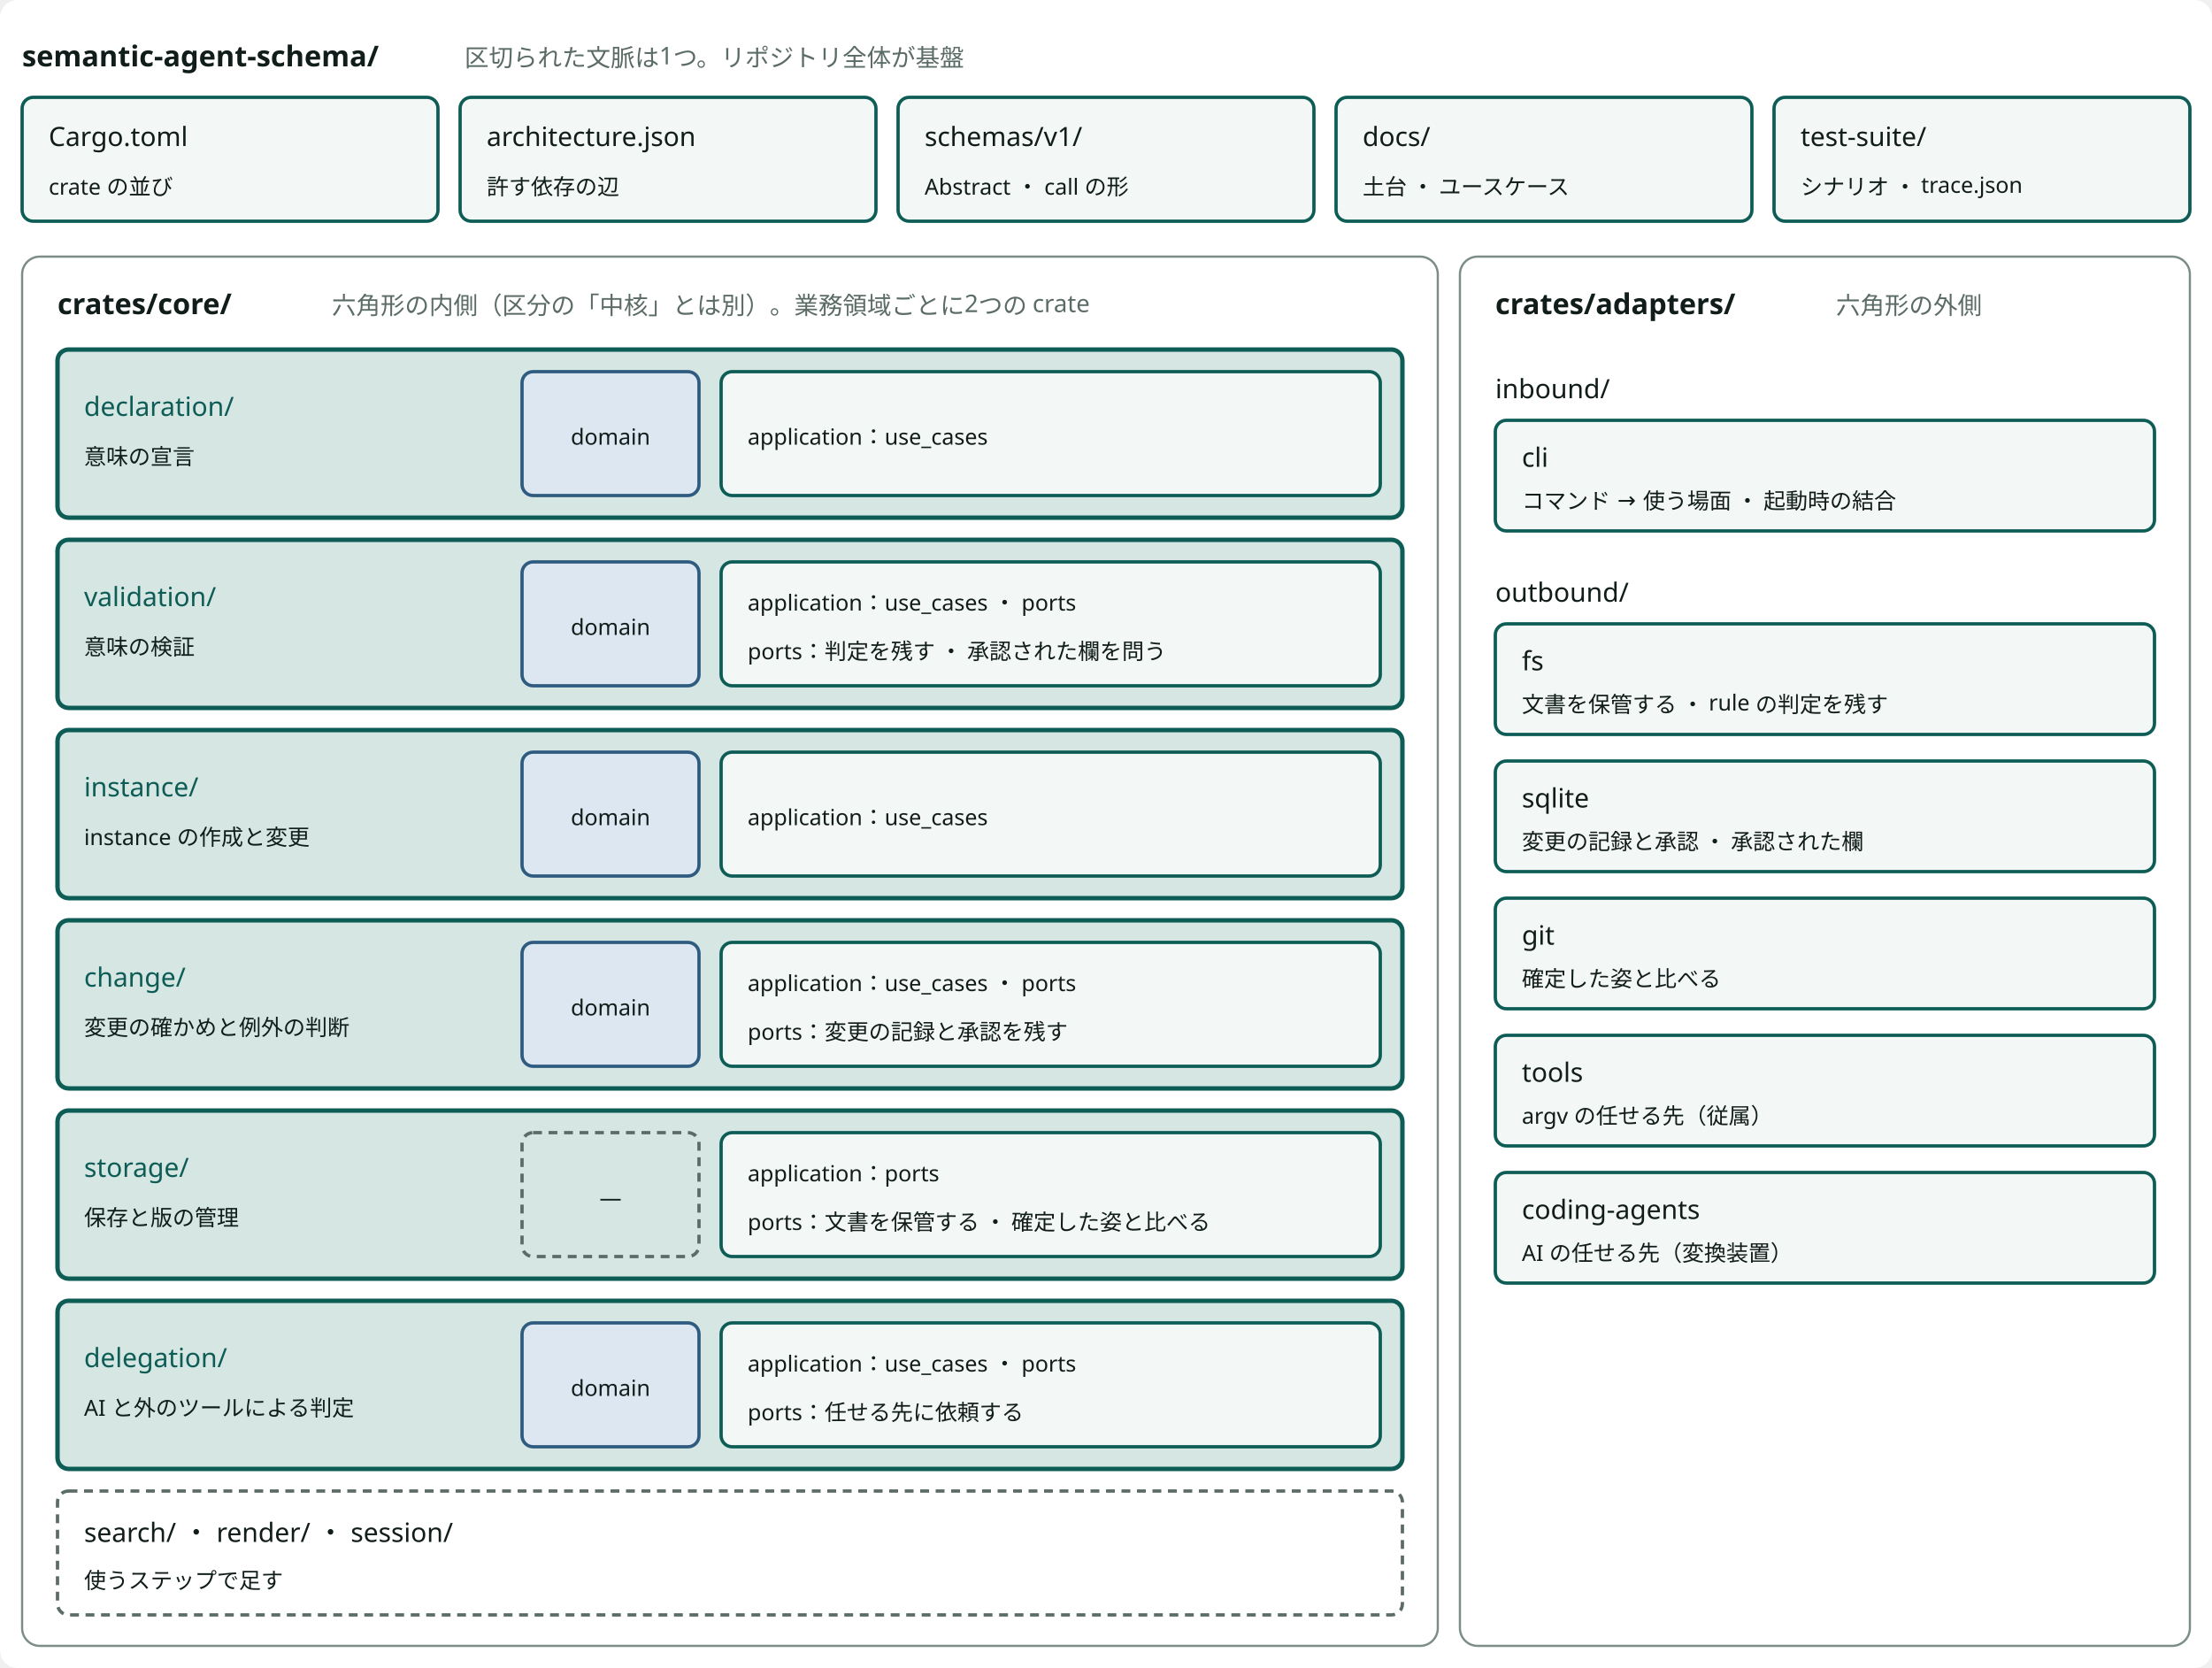
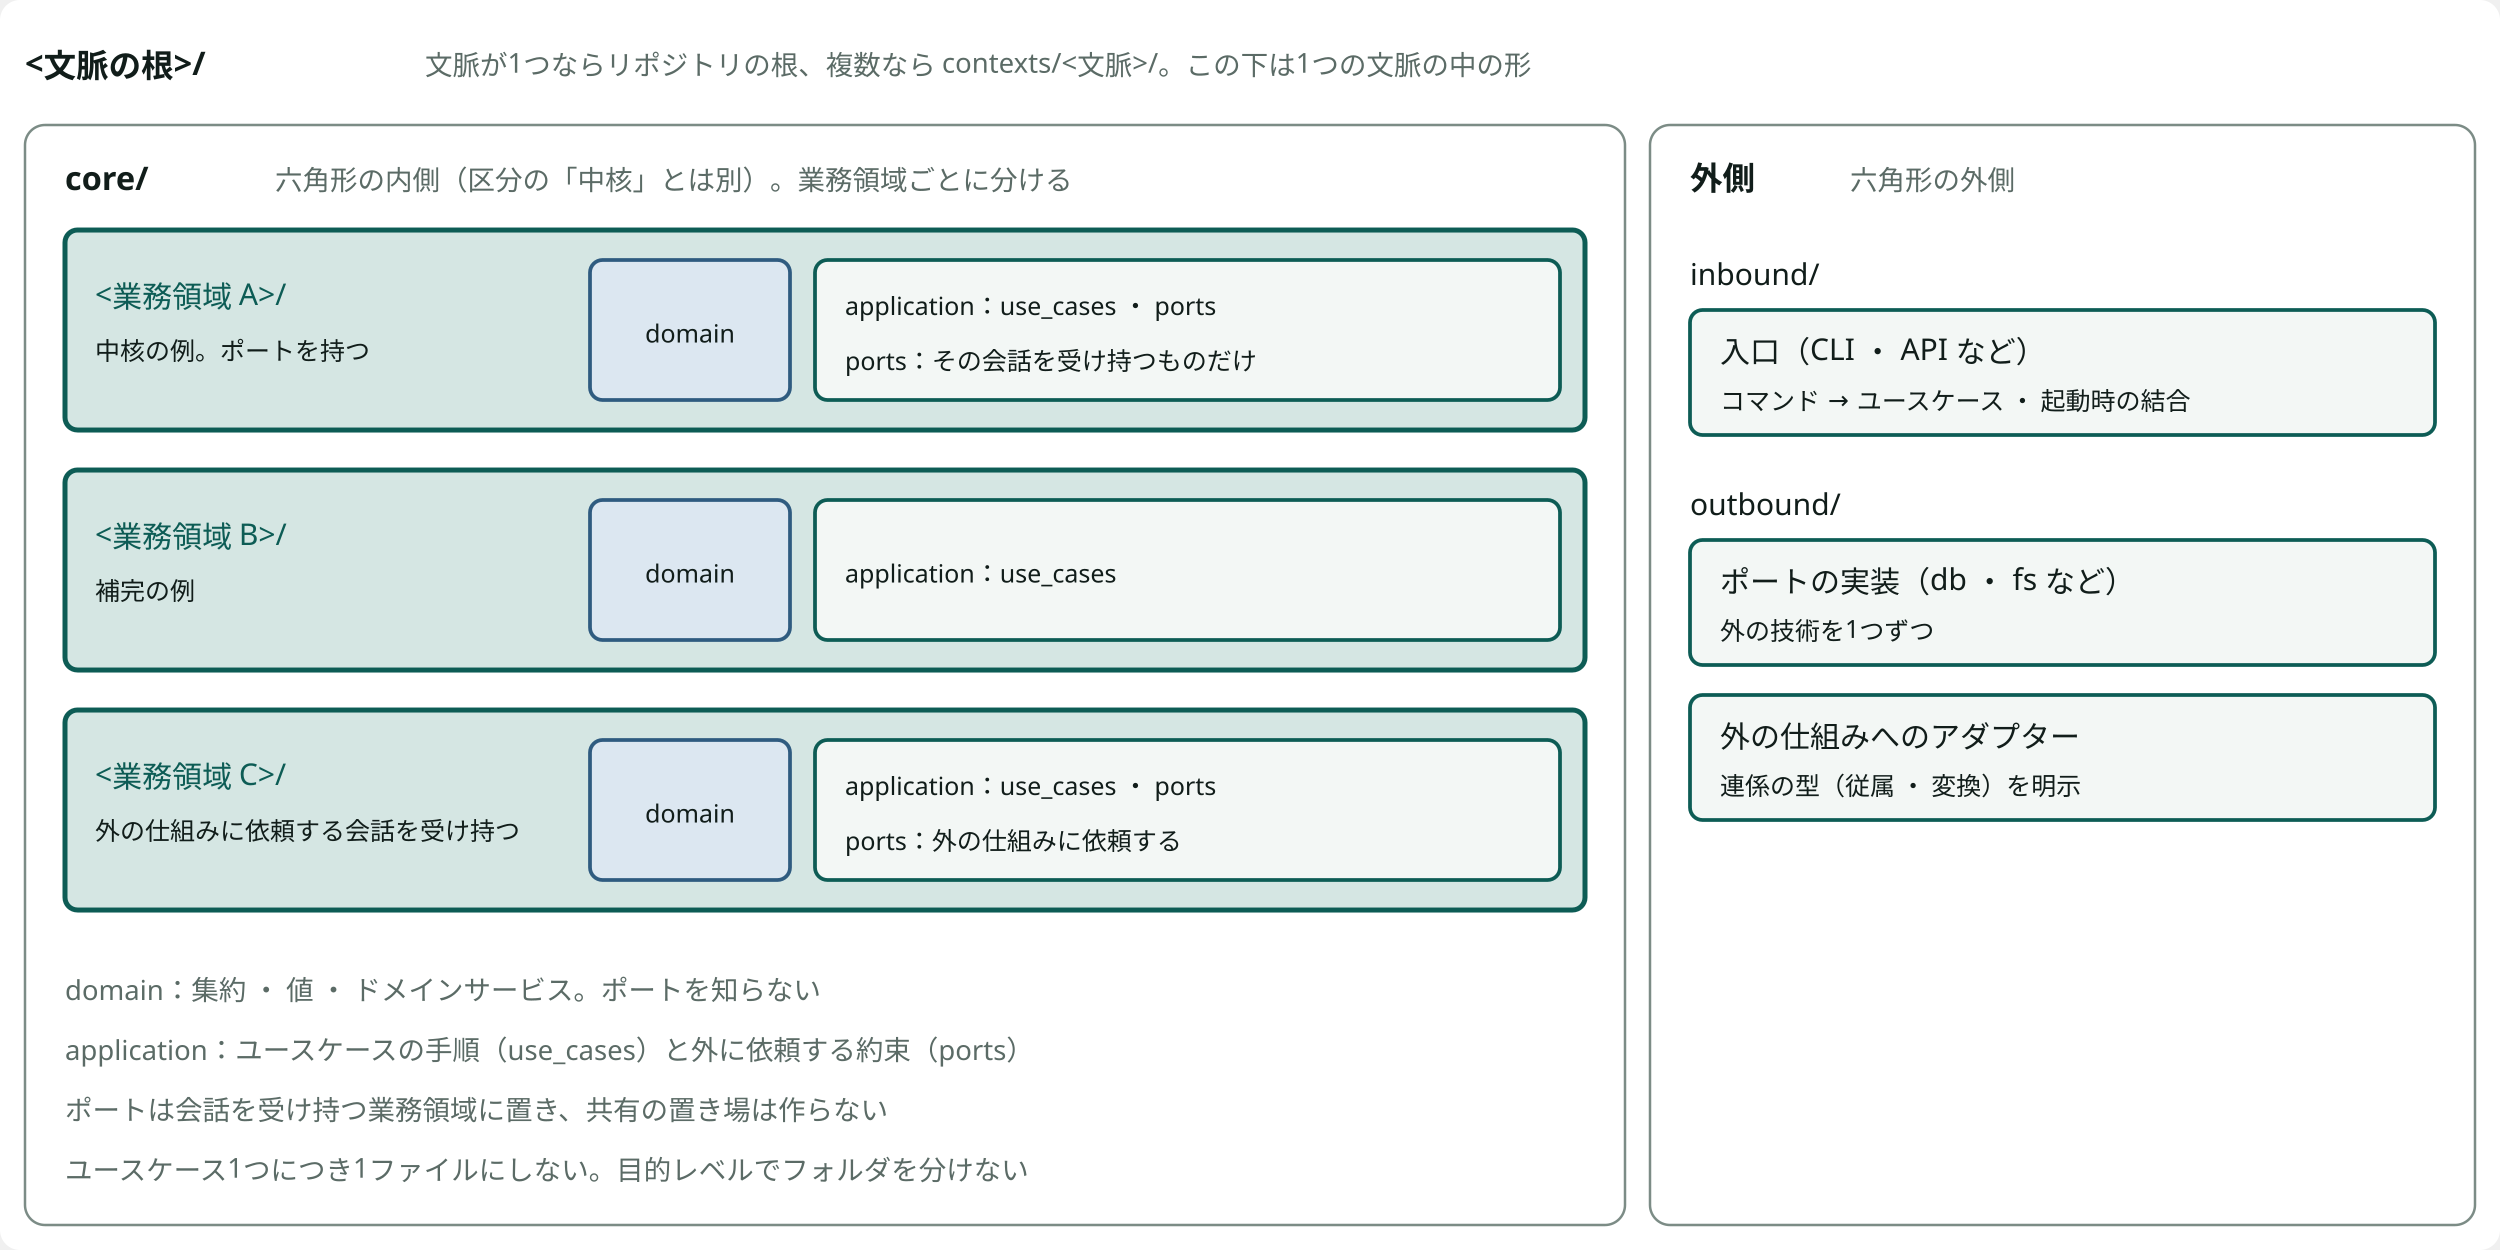
- <svg viewBox="0 0 1000 754" width="100%" style="min-width:920px;max-width:1000px;display:block;margin:0 auto" role="img" aria-label="ディレクトリ：リポジトリの根、crates/core の業務領域ごとの domain と application、crates/adapters の inbound と outbound" class="dsvg">
-   <style data-dsvg="dark">.dsvg .canvas{fill:var(--dsvg-area-fill,#FFFFFF)}.dsvg .title{fill:var(--dsvg-ink,#111D1A);font-size:13px;font-weight:700}.dsvg .note{fill:var(--dsvg-ink-soft,#5B6B66);font-size:11px}.dsvg .box{fill:var(--dsvg-box-fill,#F3F7F5);stroke:var(--dsvg-accent,#0D5C55)}.dsvg .label{fill:var(--dsvg-ink,#111D1A);font-size:12px}.dsvg .label.small{fill:var(--dsvg-ink,#111D1A);font-size:10px}.dsvg .area{fill:var(--dsvg-area-fill,#FFFFFF);stroke:var(--dsvg-line,#7C8C86)}.dsvg .box.focus{fill:var(--dsvg-accent-bg,#D5E6E3);stroke:var(--dsvg-accent,#0D5C55)}.dsvg .label.focus{fill:var(--dsvg-accent,#0D5C55);font-size:12px}.dsvg .box.kind-2{fill:var(--dsvg-kind-2-bg,#DCE7F1);stroke:var(--dsvg-kind-2,#2F5B80)}.dsvg .boundary{stroke:var(--dsvg-ink-soft,#5B6B66)}@media (prefers-color-scheme:dark){:root:not([data-theme="light"]) .dsvg,.dsvg:root:not([data-theme="light"]){--dsvg-area-fill:#22302D;--dsvg-ink:#E6EEEB;--dsvg-ink-soft:#9DADA8;--dsvg-box-fill:#16211E;--dsvg-accent:#6CC9B8;--dsvg-line:#62756F;--dsvg-accent-bg:#173330;--dsvg-kind-2-bg:#182A3A;--dsvg-kind-2:#8FB8DE}}:root[data-theme="dark"] .dsvg{--dsvg-area-fill:#22302D;--dsvg-ink:#E6EEEB;--dsvg-ink-soft:#9DADA8;--dsvg-box-fill:#16211E;--dsvg-accent:#6CC9B8;--dsvg-line:#62756F;--dsvg-accent-bg:#173330;--dsvg-kind-2-bg:#182A3A;--dsvg-kind-2:#8FB8DE}</style>
-   <rect data-dsvg="canvas" class="canvas" x="0.0" y="0.0" width="1000.0" height="754.0" fill="#FFFFFF" rx="8" />
-   <text class="title" x="10" y="30" text-anchor="start" font-family="Noto Sans JP, Hiragino Kaku Gothic ProN, sans-serif" font-size="13" font-weight="700" fill="#111D1A">semantic-agent-schema/</text>
-   <text class="note" x="210" y="30" text-anchor="start" font-family="Noto Sans JP, Hiragino Kaku Gothic ProN, sans-serif" font-size="11" fill="#5B6B66">区切られた文脈は1つ。リポジトリ全体が基盤</text>
-   <rect class="box" x="10" y="44" width="188" height="56" fill="#F3F7F5" stroke="#0D5C55" stroke-width="1.5" rx="5" />
-   <text class="label" x="22" y="66" text-anchor="start" font-family="Noto Sans JP, Hiragino Kaku Gothic ProN, sans-serif" font-size="12" fill="#111D1A">Cargo.toml</text>
-   <text class="label small" x="22" y="88" text-anchor="start" font-family="Noto Sans JP, Hiragino Kaku Gothic ProN, sans-serif" font-size="10" fill="#111D1A">crate の並び</text>
-   <rect class="box" x="208" y="44" width="188" height="56" fill="#F3F7F5" stroke="#0D5C55" stroke-width="1.5" rx="5" />
-   <text class="label" x="220" y="66" text-anchor="start" font-family="Noto Sans JP, Hiragino Kaku Gothic ProN, sans-serif" font-size="12" fill="#111D1A">architecture.json</text>
-   <text class="label small" x="220" y="88" text-anchor="start" font-family="Noto Sans JP, Hiragino Kaku Gothic ProN, sans-serif" font-size="10" fill="#111D1A">許す依存の辺</text>
-   <rect class="box" x="406" y="44" width="188" height="56" fill="#F3F7F5" stroke="#0D5C55" stroke-width="1.5" rx="5" />
-   <text class="label" x="418" y="66" text-anchor="start" font-family="Noto Sans JP, Hiragino Kaku Gothic ProN, sans-serif" font-size="12" fill="#111D1A">schemas/v1/</text>
-   <text class="label small" x="418" y="88" text-anchor="start" font-family="Noto Sans JP, Hiragino Kaku Gothic ProN, sans-serif" font-size="10" fill="#111D1A">Abstract ・ call の形</text>
-   <rect class="box" x="604" y="44" width="188" height="56" fill="#F3F7F5" stroke="#0D5C55" stroke-width="1.5" rx="5" />
-   <text class="label" x="616" y="66" text-anchor="start" font-family="Noto Sans JP, Hiragino Kaku Gothic ProN, sans-serif" font-size="12" fill="#111D1A">docs/</text>
-   <text class="label small" x="616" y="88" text-anchor="start" font-family="Noto Sans JP, Hiragino Kaku Gothic ProN, sans-serif" font-size="10" fill="#111D1A">土台 ・ ユースケース</text>
-   <rect class="box" x="802" y="44" width="188" height="56" fill="#F3F7F5" stroke="#0D5C55" stroke-width="1.5" rx="5" />
-   <text class="label" x="814" y="66" text-anchor="start" font-family="Noto Sans JP, Hiragino Kaku Gothic ProN, sans-serif" font-size="12" fill="#111D1A">test-suite/</text>
-   <text class="label small" x="814" y="88" text-anchor="start" font-family="Noto Sans JP, Hiragino Kaku Gothic ProN, sans-serif" font-size="10" fill="#111D1A">シナリオ ・ trace.json</text>
-   <rect class="area" x="10" y="116" width="640" height="628" fill="#FFFFFF" stroke="#7C8C86" stroke-width="1" rx="8" />
-   <text class="title" x="26" y="142" text-anchor="start" font-family="Noto Sans JP, Hiragino Kaku Gothic ProN, sans-serif" font-size="13" font-weight="700" fill="#111D1A">crates/core/</text>
-   <text class="note" x="150" y="142" text-anchor="start" font-family="Noto Sans JP, Hiragino Kaku Gothic ProN, sans-serif" font-size="11" fill="#5B6B66">六角形の内側（区分の「中核」とは別）。業務領域ごとに2つの crate</text>
-   <rect class="box focus" x="26" y="158" width="608" height="76" fill="#D5E6E3" stroke="#0D5C55" stroke-width="2" rx="5" />
-   <text class="label focus" x="38" y="188" text-anchor="start" font-family="Noto Sans JP, Hiragino Kaku Gothic ProN, sans-serif" font-size="12" fill="#0D5C55">declaration/</text>
-   <text class="label small" x="38" y="210" text-anchor="start" font-family="Noto Sans JP, Hiragino Kaku Gothic ProN, sans-serif" font-size="10" fill="#111D1A">意味の宣言</text>
-   <rect class="box kind-2" x="236" y="168" width="80" height="56" fill="#DCE7F1" stroke="#2F5B80" stroke-width="1.5" rx="5" />
-   <text class="label small" x="276" y="201" text-anchor="middle" font-family="Noto Sans JP, Hiragino Kaku Gothic ProN, sans-serif" font-size="10" fill="#111D1A">domain</text>
-   <rect class="box" x="326" y="168" width="298" height="56" fill="#F3F7F5" stroke="#0D5C55" stroke-width="1.5" rx="5" />
-   <text class="label small" x="338" y="201" text-anchor="start" font-family="Noto Sans JP, Hiragino Kaku Gothic ProN, sans-serif" font-size="10" fill="#111D1A">application：use_cases</text>
-   <rect class="box focus" x="26" y="244" width="608" height="76" fill="#D5E6E3" stroke="#0D5C55" stroke-width="2" rx="5" />
-   <text class="label focus" x="38" y="274" text-anchor="start" font-family="Noto Sans JP, Hiragino Kaku Gothic ProN, sans-serif" font-size="12" fill="#0D5C55">validation/</text>
-   <text class="label small" x="38" y="296" text-anchor="start" font-family="Noto Sans JP, Hiragino Kaku Gothic ProN, sans-serif" font-size="10" fill="#111D1A">意味の検証</text>
-   <rect class="box kind-2" x="236" y="254" width="80" height="56" fill="#DCE7F1" stroke="#2F5B80" stroke-width="1.5" rx="5" />
-   <text class="label small" x="276" y="287" text-anchor="middle" font-family="Noto Sans JP, Hiragino Kaku Gothic ProN, sans-serif" font-size="10" fill="#111D1A">domain</text>
-   <rect class="box" x="326" y="254" width="298" height="56" fill="#F3F7F5" stroke="#0D5C55" stroke-width="1.5" rx="5" />
-   <text class="label small" x="338" y="276" text-anchor="start" font-family="Noto Sans JP, Hiragino Kaku Gothic ProN, sans-serif" font-size="10" fill="#111D1A">application：use_cases ・ ports</text>
-   <text class="label small" x="338" y="298" text-anchor="start" font-family="Noto Sans JP, Hiragino Kaku Gothic ProN, sans-serif" font-size="10" fill="#111D1A">ports：判定を残す ・ 承認された欄を問う</text>
-   <rect class="box focus" x="26" y="330" width="608" height="76" fill="#D5E6E3" stroke="#0D5C55" stroke-width="2" rx="5" />
-   <text class="label focus" x="38" y="360" text-anchor="start" font-family="Noto Sans JP, Hiragino Kaku Gothic ProN, sans-serif" font-size="12" fill="#0D5C55">instance/</text>
-   <text class="label small" x="38" y="382" text-anchor="start" font-family="Noto Sans JP, Hiragino Kaku Gothic ProN, sans-serif" font-size="10" fill="#111D1A">instance の作成と変更</text>
-   <rect class="box kind-2" x="236" y="340" width="80" height="56" fill="#DCE7F1" stroke="#2F5B80" stroke-width="1.5" rx="5" />
-   <text class="label small" x="276" y="373" text-anchor="middle" font-family="Noto Sans JP, Hiragino Kaku Gothic ProN, sans-serif" font-size="10" fill="#111D1A">domain</text>
-   <rect class="box" x="326" y="340" width="298" height="56" fill="#F3F7F5" stroke="#0D5C55" stroke-width="1.5" rx="5" />
-   <text class="label small" x="338" y="373" text-anchor="start" font-family="Noto Sans JP, Hiragino Kaku Gothic ProN, sans-serif" font-size="10" fill="#111D1A">application：use_cases</text>
-   <rect class="box focus" x="26" y="416" width="608" height="76" fill="#D5E6E3" stroke="#0D5C55" stroke-width="2" rx="5" />
-   <text class="label focus" x="38" y="446" text-anchor="start" font-family="Noto Sans JP, Hiragino Kaku Gothic ProN, sans-serif" font-size="12" fill="#0D5C55">change/</text>
-   <text class="label small" x="38" y="468" text-anchor="start" font-family="Noto Sans JP, Hiragino Kaku Gothic ProN, sans-serif" font-size="10" fill="#111D1A">変更の確かめと例外の判断</text>
-   <rect class="box kind-2" x="236" y="426" width="80" height="56" fill="#DCE7F1" stroke="#2F5B80" stroke-width="1.5" rx="5" />
-   <text class="label small" x="276" y="459" text-anchor="middle" font-family="Noto Sans JP, Hiragino Kaku Gothic ProN, sans-serif" font-size="10" fill="#111D1A">domain</text>
-   <rect class="box" x="326" y="426" width="298" height="56" fill="#F3F7F5" stroke="#0D5C55" stroke-width="1.5" rx="5" />
-   <text class="label small" x="338" y="448" text-anchor="start" font-family="Noto Sans JP, Hiragino Kaku Gothic ProN, sans-serif" font-size="10" fill="#111D1A">application：use_cases ・ ports</text>
-   <text class="label small" x="338" y="470" text-anchor="start" font-family="Noto Sans JP, Hiragino Kaku Gothic ProN, sans-serif" font-size="10" fill="#111D1A">ports：変更の記録と承認を残す</text>
-   <rect class="box focus" x="26" y="502" width="608" height="76" fill="#D5E6E3" stroke="#0D5C55" stroke-width="2" rx="5" />
-   <text class="label focus" x="38" y="532" text-anchor="start" font-family="Noto Sans JP, Hiragino Kaku Gothic ProN, sans-serif" font-size="12" fill="#0D5C55">storage/</text>
-   <text class="label small" x="38" y="554" text-anchor="start" font-family="Noto Sans JP, Hiragino Kaku Gothic ProN, sans-serif" font-size="10" fill="#111D1A">保存と版の管理</text>
-   <rect class="boundary" x="236" y="512" width="80" height="56" fill="none" stroke="#5B6B66" stroke-width="1.5" stroke-dasharray="4 3" rx="5" />
-   <text class="label small" x="276" y="545" text-anchor="middle" font-family="Noto Sans JP, Hiragino Kaku Gothic ProN, sans-serif" font-size="10" fill="#111D1A">—</text>
-   <rect class="box" x="326" y="512" width="298" height="56" fill="#F3F7F5" stroke="#0D5C55" stroke-width="1.5" rx="5" />
-   <text class="label small" x="338" y="534" text-anchor="start" font-family="Noto Sans JP, Hiragino Kaku Gothic ProN, sans-serif" font-size="10" fill="#111D1A">application：ports</text>
-   <text class="label small" x="338" y="556" text-anchor="start" font-family="Noto Sans JP, Hiragino Kaku Gothic ProN, sans-serif" font-size="10" fill="#111D1A">ports：文書を保管する ・ 確定した姿と比べる</text>
-   <rect class="box focus" x="26" y="588" width="608" height="76" fill="#D5E6E3" stroke="#0D5C55" stroke-width="2" rx="5" />
-   <text class="label focus" x="38" y="618" text-anchor="start" font-family="Noto Sans JP, Hiragino Kaku Gothic ProN, sans-serif" font-size="12" fill="#0D5C55">delegation/</text>
-   <text class="label small" x="38" y="640" text-anchor="start" font-family="Noto Sans JP, Hiragino Kaku Gothic ProN, sans-serif" font-size="10" fill="#111D1A">AI と外のツールによる判定</text>
-   <rect class="box kind-2" x="236" y="598" width="80" height="56" fill="#DCE7F1" stroke="#2F5B80" stroke-width="1.5" rx="5" />
-   <text class="label small" x="276" y="631" text-anchor="middle" font-family="Noto Sans JP, Hiragino Kaku Gothic ProN, sans-serif" font-size="10" fill="#111D1A">domain</text>
-   <rect class="box" x="326" y="598" width="298" height="56" fill="#F3F7F5" stroke="#0D5C55" stroke-width="1.5" rx="5" />
-   <text class="label small" x="338" y="620" text-anchor="start" font-family="Noto Sans JP, Hiragino Kaku Gothic ProN, sans-serif" font-size="10" fill="#111D1A">application：use_cases ・ ports</text>
-   <text class="label small" x="338" y="642" text-anchor="start" font-family="Noto Sans JP, Hiragino Kaku Gothic ProN, sans-serif" font-size="10" fill="#111D1A">ports：任せる先に依頼する</text>
-   <rect class="boundary" x="26" y="674" width="608" height="56" fill="none" stroke="#5B6B66" stroke-width="1.5" stroke-dasharray="4 3" rx="5" />
-   <text class="label" x="38" y="697" text-anchor="start" font-family="Noto Sans JP, Hiragino Kaku Gothic ProN, sans-serif" font-size="12" fill="#111D1A">search/ ・ render/ ・ session/</text>
-   <text class="label small" x="38" y="718" text-anchor="start" font-family="Noto Sans JP, Hiragino Kaku Gothic ProN, sans-serif" font-size="10" fill="#111D1A">使うステップで足す</text>
-   <rect class="area" x="660" y="116" width="330" height="628" fill="#FFFFFF" stroke="#7C8C86" stroke-width="1" rx="8" />
-   <text class="title" x="676" y="142" text-anchor="start" font-family="Noto Sans JP, Hiragino Kaku Gothic ProN, sans-serif" font-size="13" font-weight="700" fill="#111D1A">crates/adapters/</text>
-   <text class="note" x="830" y="142" text-anchor="start" font-family="Noto Sans JP, Hiragino Kaku Gothic ProN, sans-serif" font-size="11" fill="#5B6B66">六角形の外側</text>
-   <text class="label" x="676" y="180" text-anchor="start" font-family="Noto Sans JP, Hiragino Kaku Gothic ProN, sans-serif" font-size="12" fill="#111D1A">inbound/</text>
-   <rect class="box" x="676" y="190" width="298" height="50" fill="#F3F7F5" stroke="#0D5C55" stroke-width="1.5" rx="5" />
-   <text class="label" x="688" y="211" text-anchor="start" font-family="Noto Sans JP, Hiragino Kaku Gothic ProN, sans-serif" font-size="12" fill="#111D1A">cli</text>
-   <text class="label small" x="688" y="230" text-anchor="start" font-family="Noto Sans JP, Hiragino Kaku Gothic ProN, sans-serif" font-size="10" fill="#111D1A">コマンド → 使う場面 ・ 起動時の結合</text>
-   <text class="label" x="676" y="272" text-anchor="start" font-family="Noto Sans JP, Hiragino Kaku Gothic ProN, sans-serif" font-size="12" fill="#111D1A">outbound/</text>
-   <rect class="box" x="676" y="282" width="298" height="50" fill="#F3F7F5" stroke="#0D5C55" stroke-width="1.5" rx="5" />
-   <text class="label" x="688" y="303" text-anchor="start" font-family="Noto Sans JP, Hiragino Kaku Gothic ProN, sans-serif" font-size="12" fill="#111D1A">fs</text>
-   <text class="label small" x="688" y="322" text-anchor="start" font-family="Noto Sans JP, Hiragino Kaku Gothic ProN, sans-serif" font-size="10" fill="#111D1A">文書を保管する ・ rule の判定を残す</text>
-   <rect class="box" x="676" y="344" width="298" height="50" fill="#F3F7F5" stroke="#0D5C55" stroke-width="1.5" rx="5" />
-   <text class="label" x="688" y="365" text-anchor="start" font-family="Noto Sans JP, Hiragino Kaku Gothic ProN, sans-serif" font-size="12" fill="#111D1A">sqlite</text>
-   <text class="label small" x="688" y="384" text-anchor="start" font-family="Noto Sans JP, Hiragino Kaku Gothic ProN, sans-serif" font-size="10" fill="#111D1A">変更の記録と承認 ・ 承認された欄</text>
-   <rect class="box" x="676" y="406" width="298" height="50" fill="#F3F7F5" stroke="#0D5C55" stroke-width="1.5" rx="5" />
-   <text class="label" x="688" y="427" text-anchor="start" font-family="Noto Sans JP, Hiragino Kaku Gothic ProN, sans-serif" font-size="12" fill="#111D1A">git</text>
-   <text class="label small" x="688" y="446" text-anchor="start" font-family="Noto Sans JP, Hiragino Kaku Gothic ProN, sans-serif" font-size="10" fill="#111D1A">確定した姿と比べる</text>
-   <rect class="box" x="676" y="468" width="298" height="50" fill="#F3F7F5" stroke="#0D5C55" stroke-width="1.5" rx="5" />
-   <text class="label" x="688" y="489" text-anchor="start" font-family="Noto Sans JP, Hiragino Kaku Gothic ProN, sans-serif" font-size="12" fill="#111D1A">tools</text>
-   <text class="label small" x="688" y="508" text-anchor="start" font-family="Noto Sans JP, Hiragino Kaku Gothic ProN, sans-serif" font-size="10" fill="#111D1A">argv の任せる先（従属）</text>
-   <rect class="box" x="676" y="530" width="298" height="50" fill="#F3F7F5" stroke="#0D5C55" stroke-width="1.5" rx="5" />
-   <text class="label" x="688" y="551" text-anchor="start" font-family="Noto Sans JP, Hiragino Kaku Gothic ProN, sans-serif" font-size="12" fill="#111D1A">coding-agents</text>
-   <text class="label small" x="688" y="570" text-anchor="start" font-family="Noto Sans JP, Hiragino Kaku Gothic ProN, sans-serif" font-size="10" fill="#111D1A">AI の任せる先（変換装置）</text>
+ <svg viewBox="0 0 1000 500" width="100%" style="min-width:920px;max-width:1000px;display:block;margin:0 auto" role="img" aria-label="ディレクトリ：1つの文脈の中の形。core の業務領域ごとの domain と application、inbound と outbound" class="dsvg">
+   <style data-dsvg="dark">.dsvg .canvas{fill:var(--dsvg-area-fill,#FFFFFF)}.dsvg .title{fill:var(--dsvg-ink,#111D1A);font-size:13px;font-weight:700}.dsvg .note{fill:var(--dsvg-ink-soft,#5B6B66);font-size:11px}.dsvg .area{fill:var(--dsvg-area-fill,#FFFFFF);stroke:var(--dsvg-line,#7C8C86)}.dsvg .box.focus{fill:var(--dsvg-accent-bg,#D5E6E3);stroke:var(--dsvg-accent,#0D5C55)}.dsvg .label.focus{fill:var(--dsvg-accent,#0D5C55);font-size:12px}.dsvg .label.small{fill:var(--dsvg-ink,#111D1A);font-size:10px}.dsvg .box.kind-2{fill:var(--dsvg-kind-2-bg,#DCE7F1);stroke:var(--dsvg-kind-2,#2F5B80)}.dsvg .box{fill:var(--dsvg-box-fill,#F3F7F5);stroke:var(--dsvg-accent,#0D5C55)}.dsvg .label{fill:var(--dsvg-ink,#111D1A);font-size:12px}@media (prefers-color-scheme:dark){:root:not([data-theme="light"]) .dsvg,.dsvg:root:not([data-theme="light"]){--dsvg-area-fill:#22302D;--dsvg-ink:#E6EEEB;--dsvg-ink-soft:#9DADA8;--dsvg-line:#62756F;--dsvg-accent-bg:#173330;--dsvg-accent:#6CC9B8;--dsvg-kind-2-bg:#182A3A;--dsvg-kind-2:#8FB8DE;--dsvg-box-fill:#16211E}}:root[data-theme="dark"] .dsvg{--dsvg-area-fill:#22302D;--dsvg-ink:#E6EEEB;--dsvg-ink-soft:#9DADA8;--dsvg-line:#62756F;--dsvg-accent-bg:#173330;--dsvg-accent:#6CC9B8;--dsvg-kind-2-bg:#182A3A;--dsvg-kind-2:#8FB8DE;--dsvg-box-fill:#16211E}</style>
+   <rect data-dsvg="canvas" class="canvas" x="0.0" y="0.0" width="1000.0" height="500.0" fill="#FFFFFF" rx="8" />
+   <text class="title" x="10" y="30" text-anchor="start" font-family="Noto Sans JP, Hiragino Kaku Gothic ProN, sans-serif" font-size="13" font-weight="700" fill="#111D1A">&lt;文脈の根&gt;/</text>
+   <text class="note" x="170" y="30" text-anchor="start" font-family="Noto Sans JP, Hiragino Kaku Gothic ProN, sans-serif" font-size="11" fill="#5B6B66">文脈が1つならリポジトリの根、複数なら contexts/&lt;文脈&gt;/。この下は1つの文脈の中の形</text>
+   <rect class="area" x="10" y="50" width="640" height="440" fill="#FFFFFF" stroke="#7C8C86" stroke-width="1" rx="8" />
+   <text class="title" x="26" y="76" text-anchor="start" font-family="Noto Sans JP, Hiragino Kaku Gothic ProN, sans-serif" font-size="13" font-weight="700" fill="#111D1A">core/</text>
+   <text class="note" x="110" y="76" text-anchor="start" font-family="Noto Sans JP, Hiragino Kaku Gothic ProN, sans-serif" font-size="11" fill="#5B6B66">六角形の内側（区分の「中核」とは別）。業務領域ごとに分ける</text>
+   <rect class="box focus" x="26" y="92" width="608" height="80" fill="#D5E6E3" stroke="#0D5C55" stroke-width="2" rx="5" />
+   <text class="label focus" x="38" y="122" text-anchor="start" font-family="Noto Sans JP, Hiragino Kaku Gothic ProN, sans-serif" font-size="12" fill="#0D5C55">&lt;業務領域 A&gt;/</text>
+   <text class="label small" x="38" y="144" text-anchor="start" font-family="Noto Sans JP, Hiragino Kaku Gothic ProN, sans-serif" font-size="10" fill="#111D1A">中核の例。ポートを持つ</text>
+   <rect class="box kind-2" x="236" y="104" width="80" height="56" fill="#DCE7F1" stroke="#2F5B80" stroke-width="1.5" rx="5" />
+   <text class="label small" x="276" y="137" text-anchor="middle" font-family="Noto Sans JP, Hiragino Kaku Gothic ProN, sans-serif" font-size="10" fill="#111D1A">domain</text>
+   <rect class="box" x="326" y="104" width="298" height="56" fill="#F3F7F5" stroke="#0D5C55" stroke-width="1.5" rx="5" />
+   <text class="label small" x="338" y="126" text-anchor="start" font-family="Noto Sans JP, Hiragino Kaku Gothic ProN, sans-serif" font-size="10" fill="#111D1A">application：use_cases ・ ports</text>
+   <text class="label small" x="338" y="148" text-anchor="start" font-family="Noto Sans JP, Hiragino Kaku Gothic ProN, sans-serif" font-size="10" fill="#111D1A">ports：その会話を受け持つものだけ</text>
+   <rect class="box focus" x="26" y="188" width="608" height="80" fill="#D5E6E3" stroke="#0D5C55" stroke-width="2" rx="5" />
+   <text class="label focus" x="38" y="218" text-anchor="start" font-family="Noto Sans JP, Hiragino Kaku Gothic ProN, sans-serif" font-size="12" fill="#0D5C55">&lt;業務領域 B&gt;/</text>
+   <text class="label small" x="38" y="240" text-anchor="start" font-family="Noto Sans JP, Hiragino Kaku Gothic ProN, sans-serif" font-size="10" fill="#111D1A">補完の例</text>
+   <rect class="box kind-2" x="236" y="200" width="80" height="56" fill="#DCE7F1" stroke="#2F5B80" stroke-width="1.5" rx="5" />
+   <text class="label small" x="276" y="233" text-anchor="middle" font-family="Noto Sans JP, Hiragino Kaku Gothic ProN, sans-serif" font-size="10" fill="#111D1A">domain</text>
+   <rect class="box" x="326" y="200" width="298" height="56" fill="#F3F7F5" stroke="#0D5C55" stroke-width="1.5" rx="5" />
+   <text class="label small" x="338" y="233" text-anchor="start" font-family="Noto Sans JP, Hiragino Kaku Gothic ProN, sans-serif" font-size="10" fill="#111D1A">application：use_cases</text>
+   <rect class="box focus" x="26" y="284" width="608" height="80" fill="#D5E6E3" stroke="#0D5C55" stroke-width="2" rx="5" />
+   <text class="label focus" x="38" y="314" text-anchor="start" font-family="Noto Sans JP, Hiragino Kaku Gothic ProN, sans-serif" font-size="12" fill="#0D5C55">&lt;業務領域 C&gt;/</text>
+   <text class="label small" x="38" y="336" text-anchor="start" font-family="Noto Sans JP, Hiragino Kaku Gothic ProN, sans-serif" font-size="10" fill="#111D1A">外の仕組みに依頼する会話を受け持つ</text>
+   <rect class="box kind-2" x="236" y="296" width="80" height="56" fill="#DCE7F1" stroke="#2F5B80" stroke-width="1.5" rx="5" />
+   <text class="label small" x="276" y="329" text-anchor="middle" font-family="Noto Sans JP, Hiragino Kaku Gothic ProN, sans-serif" font-size="10" fill="#111D1A">domain</text>
+   <rect class="box" x="326" y="296" width="298" height="56" fill="#F3F7F5" stroke="#0D5C55" stroke-width="1.5" rx="5" />
+   <text class="label small" x="338" y="318" text-anchor="start" font-family="Noto Sans JP, Hiragino Kaku Gothic ProN, sans-serif" font-size="10" fill="#111D1A">application：use_cases ・ ports</text>
+   <text class="label small" x="338" y="340" text-anchor="start" font-family="Noto Sans JP, Hiragino Kaku Gothic ProN, sans-serif" font-size="10" fill="#111D1A">ports：外の仕組みに依頼する</text>
+   <text class="note" x="26" y="400" text-anchor="start" font-family="Noto Sans JP, Hiragino Kaku Gothic ProN, sans-serif" font-size="11" fill="#5B6B66">domain：集約 ・ 値 ・ ドメインサービス。ポートを知らない</text>
+   <text class="note" x="26" y="424" text-anchor="start" font-family="Noto Sans JP, Hiragino Kaku Gothic ProN, sans-serif" font-size="11" fill="#5B6B66">application：ユースケースの手順（use_cases）と外に依頼する約束（ports）</text>
+   <text class="note" x="26" y="448" text-anchor="start" font-family="Noto Sans JP, Hiragino Kaku Gothic ProN, sans-serif" font-size="11" fill="#5B6B66">ポートは会話を受け持つ業務領域に置き、共有の置き場は作らない</text>
+   <text class="note" x="26" y="472" text-anchor="start" font-family="Noto Sans JP, Hiragino Kaku Gothic ProN, sans-serif" font-size="11" fill="#5B6B66">ユースケース1つにつき1ファイルにしない。目的レベルでフォルダを分けない</text>
+   <rect class="area" x="660" y="50" width="330" height="440" fill="#FFFFFF" stroke="#7C8C86" stroke-width="1" rx="8" />
+   <text class="title" x="676" y="76" text-anchor="start" font-family="Noto Sans JP, Hiragino Kaku Gothic ProN, sans-serif" font-size="13" font-weight="700" fill="#111D1A">外側</text>
+   <text class="note" x="740" y="76" text-anchor="start" font-family="Noto Sans JP, Hiragino Kaku Gothic ProN, sans-serif" font-size="11" fill="#5B6B66">六角形の外側</text>
+   <text class="label" x="676" y="114" text-anchor="start" font-family="Noto Sans JP, Hiragino Kaku Gothic ProN, sans-serif" font-size="12" fill="#111D1A">inbound/</text>
+   <rect class="box" x="676" y="124" width="298" height="50" fill="#F3F7F5" stroke="#0D5C55" stroke-width="1.5" rx="5" />
+   <text class="label" x="688" y="145" text-anchor="start" font-family="Noto Sans JP, Hiragino Kaku Gothic ProN, sans-serif" font-size="12" fill="#111D1A">入口（CLI ・ API など）</text>
+   <text class="label small" x="688" y="164" text-anchor="start" font-family="Noto Sans JP, Hiragino Kaku Gothic ProN, sans-serif" font-size="10" fill="#111D1A">コマンド → ユースケース ・ 起動時の結合</text>
+   <text class="label" x="676" y="206" text-anchor="start" font-family="Noto Sans JP, Hiragino Kaku Gothic ProN, sans-serif" font-size="12" fill="#111D1A">outbound/</text>
+   <rect class="box" x="676" y="216" width="298" height="50" fill="#F3F7F5" stroke="#0D5C55" stroke-width="1.5" rx="5" />
+   <text class="label" x="688" y="237" text-anchor="start" font-family="Noto Sans JP, Hiragino Kaku Gothic ProN, sans-serif" font-size="12" fill="#111D1A">ポートの実装（db ・ fs など）</text>
+   <text class="label small" x="688" y="256" text-anchor="start" font-family="Noto Sans JP, Hiragino Kaku Gothic ProN, sans-serif" font-size="10" fill="#111D1A">外の技術を1つずつ</text>
+   <rect class="box" x="676" y="278" width="298" height="50" fill="#F3F7F5" stroke="#0D5C55" stroke-width="1.5" rx="5" />
+   <text class="label" x="688" y="299" text-anchor="start" font-family="Noto Sans JP, Hiragino Kaku Gothic ProN, sans-serif" font-size="12" fill="#111D1A">外の仕組みへのアダプター</text>
+   <text class="label small" x="688" y="318" text-anchor="start" font-family="Noto Sans JP, Hiragino Kaku Gothic ProN, sans-serif" font-size="10" fill="#111D1A">連係の型（従属 ・ 変換）を明示</text>
</svg>
